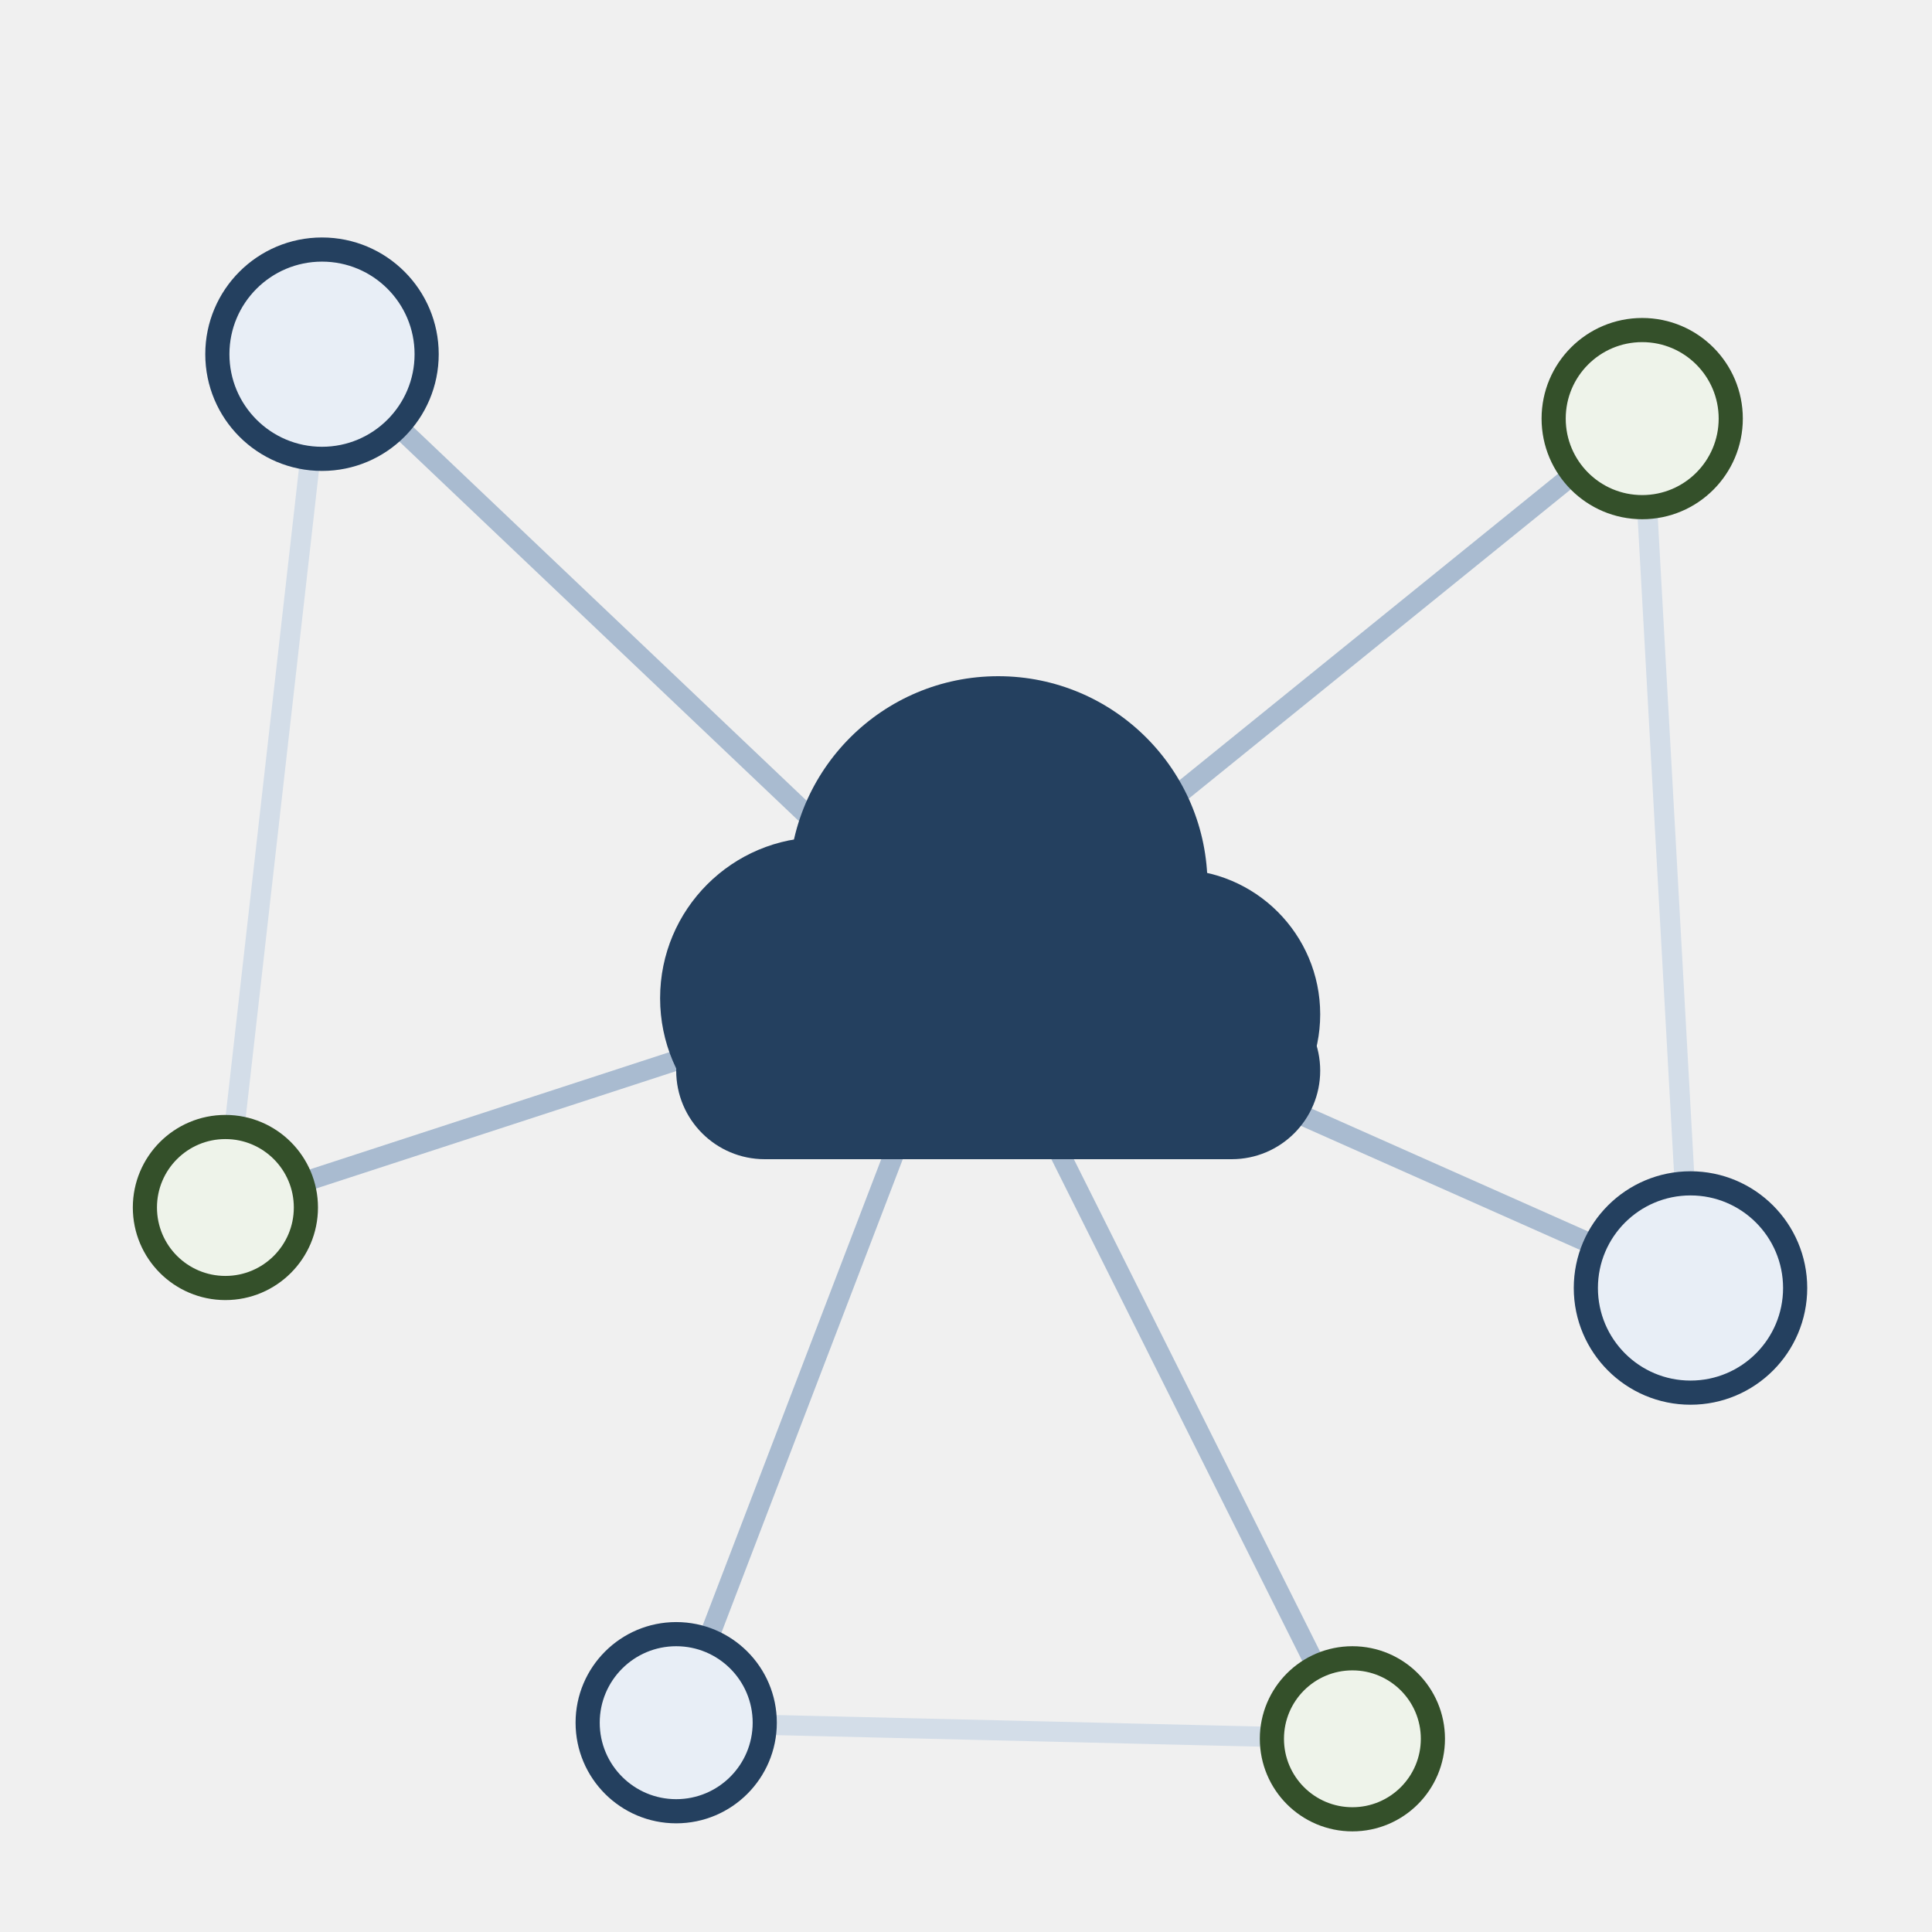
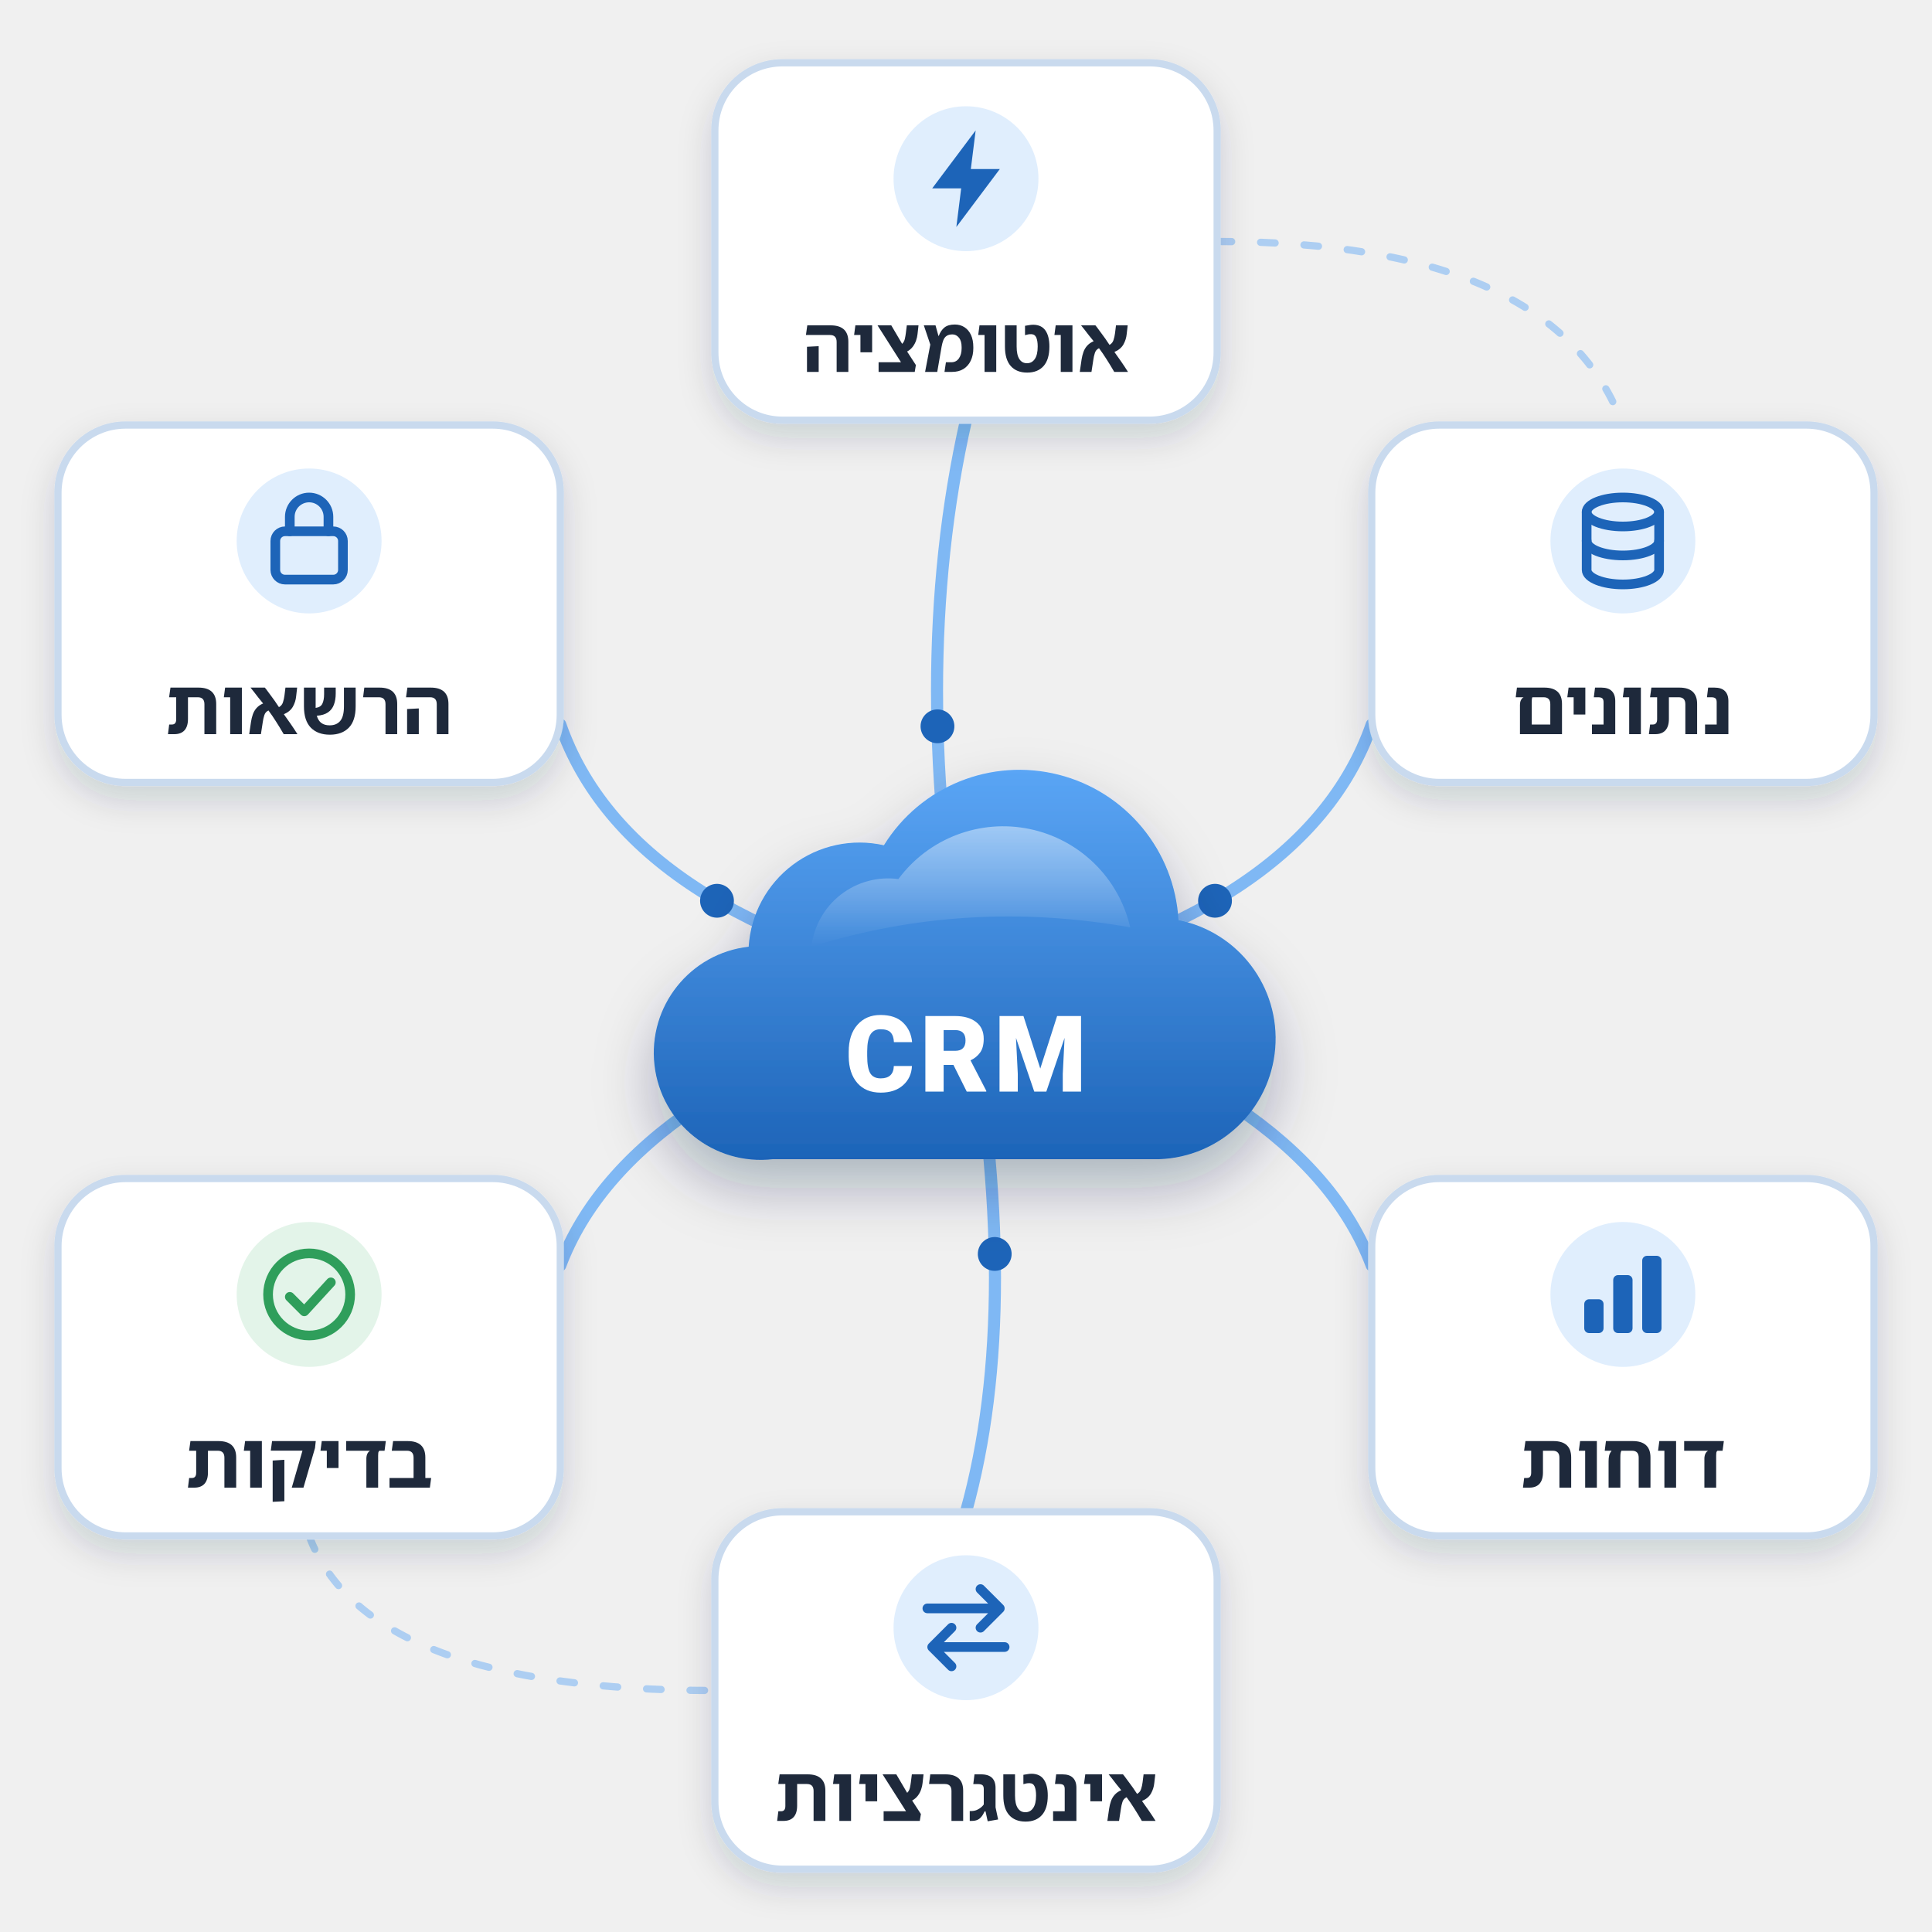
- <svg xmlns="http://www.w3.org/2000/svg" viewBox="0 0 240 240" width="240" height="240">
-   <g stroke="#a9bbd0" stroke-width="2.5" stroke-linecap="round" fill="none">
-     <line x1="120" y1="120" x2="40" y2="44" />
-     <line x1="120" y1="120" x2="204" y2="52" />
-     <line x1="120" y1="120" x2="28" y2="150" />
-     <line x1="120" y1="120" x2="210" y2="160" />
-     <line x1="120" y1="120" x2="84" y2="214" />
-     <line x1="120" y1="120" x2="168" y2="216" />
-     <line x1="40" y1="44" x2="28" y2="150" stroke="#d3dde8" />
-     <line x1="204" y1="52" x2="210" y2="160" stroke="#d3dde8" />
-     <line x1="84" y1="214" x2="168" y2="216" stroke="#d3dde8" />
+ <svg xmlns="http://www.w3.org/2000/svg" viewBox="0 0 400 400">
+   <defs>
+     <linearGradient id="cloud-fill" x1="0" y1="0" x2="0" y2="1">
+       <stop offset="0" stop-color="#5aa5f5" />
+       <stop offset="1" stop-color="#1d64b8" />
+     </linearGradient>
+     <linearGradient id="cloud-shine" x1="0" y1="0" x2="0" y2="1">
+       <stop offset="0" stop-color="#ffffff" stop-opacity="0.45" />
+       <stop offset="1" stop-color="#ffffff" stop-opacity="0" />
+     </linearGradient>
+     <filter id="cloud-shadow" x="-30%" y="-30%" width="160%" height="170%">
+       <feDropShadow dx="0" dy="6" stdDeviation="6" flood-color="#0f2341" flood-opacity="0.28" />
+     </filter>
+     <filter id="card-shadow" x="-20%" y="-20%" width="140%" height="150%">
+       <feDropShadow dx="0" dy="3" stdDeviation="3.5" flood-color="#0f2341" flood-opacity="0.16" />
+     </filter>
+   </defs>
+   <style>
+     .link {
+       fill: none;
+       stroke: #5aa5f5;
+       stroke-width: 2.5;
+       stroke-linecap: round;
+       opacity: 0.75;
+     }
+     .side-link {
+       fill: none;
+       stroke: #5aa5f5;
+       stroke-width: 1.5;
+       stroke-dasharray: 3 6;
+       stroke-linecap: round;
+       opacity: 0.45;
+     }
+     /* A zero-length dash with a round cap draws a dot; moving the dash offset moves it along the curve. */
+     .flow {
+       fill: none;
+       stroke: #1d64b8;
+       stroke-width: 7;
+       stroke-linecap: round;
+       stroke-dasharray: 0 100;
+       stroke-dashoffset: -55;
+       animation: flow 5s linear infinite;
+     }
+     .flow-green { stroke: #2f9e5b; }
+     .d1 { animation-delay: 0s; }
+     .d2 { animation-delay: -0.8s; }
+     .d3 { animation-delay: -1.7s; }
+     .d4 { animation-delay: -2.5s; }
+     .d5 { animation-delay: -3.3s; }
+     .d6 { animation-delay: -4.2s; }
+     @keyframes flow {
+       0%   { stroke-dashoffset: 0;    opacity: 0; }
+       15%  {                          opacity: 0.9; }
+       85%  {                          opacity: 0.9; }
+       100% { stroke-dashoffset: -100; opacity: 0; }
+     }
+     @media (prefers-reduced-motion: reduce) {
+       .flow { animation: none; opacity: 0.9; }
+     }
+ 
+     .card {
+       fill: #ffffff;
+       stroke: #c9daee;
+       stroke-width: 1.5;
+     }
+     .icon-bg { fill: #e0eefd; }
+     .icon-bg-green { fill: #e3f4e9; }
+     .icon {
+       fill: none;
+       stroke: #1d64b8;
+       stroke-width: 2;
+       stroke-linecap: round;
+       stroke-linejoin: round;
+     }
+     .icon-solid { fill: #1d64b8; stroke: none; }
+     .icon-green { stroke: #2f9e5b; }
+     .label {
+       font-family: system-ui, -apple-system, "Segoe UI", Roboto, "Noto Sans Hebrew", "Arial Hebrew", Arial, sans-serif;
+       font-size: 16px;
+       font-weight: 600;
+       fill: #1e293b;
+       text-anchor: middle;
+       direction: rtl;
+     }
+     .cloud-text {
+       font-family: system-ui, -apple-system, "Segoe UI", Roboto, Arial, sans-serif;
+       font-size: 22px;
+       font-weight: 800;
+       letter-spacing: 1px;
+       fill: #ffffff;
+       text-anchor: middle;
+     }
+   </style>
+   <path class="side-link" d="M252 50 Q322 50 336 88" />
+   <path class="side-link" d="M64 318 Q76 350 148 350" />
+   <path class="link" d="M200 205 Q188 140 200 87" />
+   <path class="link" d="M200 205 Q270 190 284 150" />
+   <path class="link" d="M200 205 Q270 225 284 262" />
+   <path class="link" d="M200 205 Q212 270 200 313" />
+   <path class="link" d="M200 205 Q130 225 116 262" />
+   <path class="link" d="M200 205 Q130 190 116 150" />
+   <path class="flow d1" pathLength="100" d="M200 205 Q188 140 200 87" />
+   <path class="flow d2" pathLength="100" d="M200 205 Q270 190 284 150" />
+   <path class="flow d3" pathLength="100" d="M200 205 Q270 225 284 262" />
+   <path class="flow d4" pathLength="100" d="M200 205 Q212 270 200 313" />
+   <path class="flow flow-green d5" pathLength="100" d="M200 205 Q130 225 116 262" />
+   <path class="flow d6" pathLength="100" d="M200 205 Q130 190 116 150" />
+   <g filter="url(#cloud-shadow)">
+     <path fill="url(#cloud-fill)" d="M160 240 H240 A25 25 0 0 0 244 190.5 A33 33 0 0 0 183 175 A23 23 0 0 0 155 196 A22 22 0 0 0 160 240 Z" />
  </g>
-   <g fill="#24405f">
-     <circle cx="102" cy="124" r="20" />
-     <circle cx="124" cy="110" r="26" />
-     <circle cx="146" cy="126" r="18" />
-     <rect x="84" y="122" width="80" height="22" rx="11" />
+   <path fill="url(#cloud-shine)" d="M168 196 A16 16 0 0 1 186 182 A27 27 0 0 1 234 192 Q200 186 168 196 Z" />
+   <text class="cloud-text" x="200" y="226">CRM</text>
+   <g transform="translate(200 50)">
+     <rect class="card" x="-52" y="-37" width="104" height="74" rx="14" filter="url(#card-shadow)" />
+     <circle class="icon-bg" cx="0" cy="-13" r="15" />
+     <path class="icon-solid" transform="translate(0 -13)" d="M2 -10 L-7 2 H-1 L-2 10 L7 -2 H1 Z" />
+     <text class="label" x="0" y="27">אוטומציה</text>
  </g>
-   <g stroke="#ffffff" stroke-width="3">
-     <circle cx="40" cy="44" r="13" fill="#e8eef6" stroke="#24405f" />
-     <circle cx="204" cy="52" r="11" fill="#eef3ea" stroke="#34502a" />
-     <circle cx="28" cy="150" r="10" fill="#eef3ea" stroke="#34502a" />
-     <circle cx="210" cy="160" r="13" fill="#e8eef6" stroke="#24405f" />
-     <circle cx="84" cy="214" r="11" fill="#e8eef6" stroke="#24405f" />
-     <circle cx="168" cy="216" r="10" fill="#eef3ea" stroke="#34502a" />
+   <g transform="translate(336 125)">
+     <rect class="card" x="-52" y="-37" width="104" height="74" rx="14" filter="url(#card-shadow)" />
+     <circle class="icon-bg" cx="0" cy="-13" r="15" />
+     <g class="icon" transform="translate(0 -13)">
+       <ellipse cx="0" cy="-6" rx="7.5" ry="3" />
+       <path d="M-7.5 -6 V6 A7.5 3 0 0 0 7.5 6 V-6" />
+       <path d="M-7.5 0 A7.5 3 0 0 0 7.5 0" />
+     </g>
+     <text class="label" x="0" y="27">נתונים</text>
+   </g>
+   <g transform="translate(336 281)">
+     <rect class="card" x="-52" y="-37" width="104" height="74" rx="14" filter="url(#card-shadow)" />
+     <circle class="icon-bg" cx="0" cy="-13" r="15" />
+     <g transform="translate(0 -13)">
+       <rect class="icon-solid" x="-8" y="1" width="4" height="7" rx="1" />
+       <rect class="icon-solid" x="-2" y="-4" width="4" height="12" rx="1" />
+       <rect class="icon-solid" x="4" y="-8" width="4" height="16" rx="1" />
+     </g>
+     <text class="label" x="0" y="27">דוחות</text>
+   </g>
+   <g transform="translate(200 350)">
+     <rect class="card" x="-52" y="-37" width="104" height="74" rx="14" filter="url(#card-shadow)" />
+     <circle class="icon-bg" cx="0" cy="-13" r="15" />
+     <g class="icon" transform="translate(0 -13)">
+       <path d="M-8 -4 H7 M3 -8 L7 -4 L3 0" />
+       <path d="M8 4 H-7 M-3 0 L-7 4 L-3 8" />
+     </g>
+     <text class="label" x="0" y="27">אינטגרציות</text>
+   </g>
+   <g transform="translate(64 281)">
+     <rect class="card" x="-52" y="-37" width="104" height="74" rx="14" filter="url(#card-shadow)" />
+     <circle class="icon-bg-green" cx="0" cy="-13" r="15" />
+     <g class="icon icon-green" transform="translate(0 -13)">
+       <circle cx="0" cy="0" r="8.5" />
+       <path d="M-4 0.5 L-1 3.5 L4.5 -2.5" />
+     </g>
+     <text class="label" x="0" y="27">בדיקות</text>
+   </g>
+   <g transform="translate(64 125)">
+     <rect class="card" x="-52" y="-37" width="104" height="74" rx="14" filter="url(#card-shadow)" />
+     <circle class="icon-bg" cx="0" cy="-13" r="15" />
+     <g class="icon" transform="translate(0 -13)">
+       <rect x="-7" y="-2" width="14" height="10" rx="2" />
+       <path d="M-4 -2 V-5 A4 4 0 0 1 4 -5 V-2" />
+     </g>
+     <text class="label" x="0" y="27">הרשאות</text>
  </g>
</svg>
